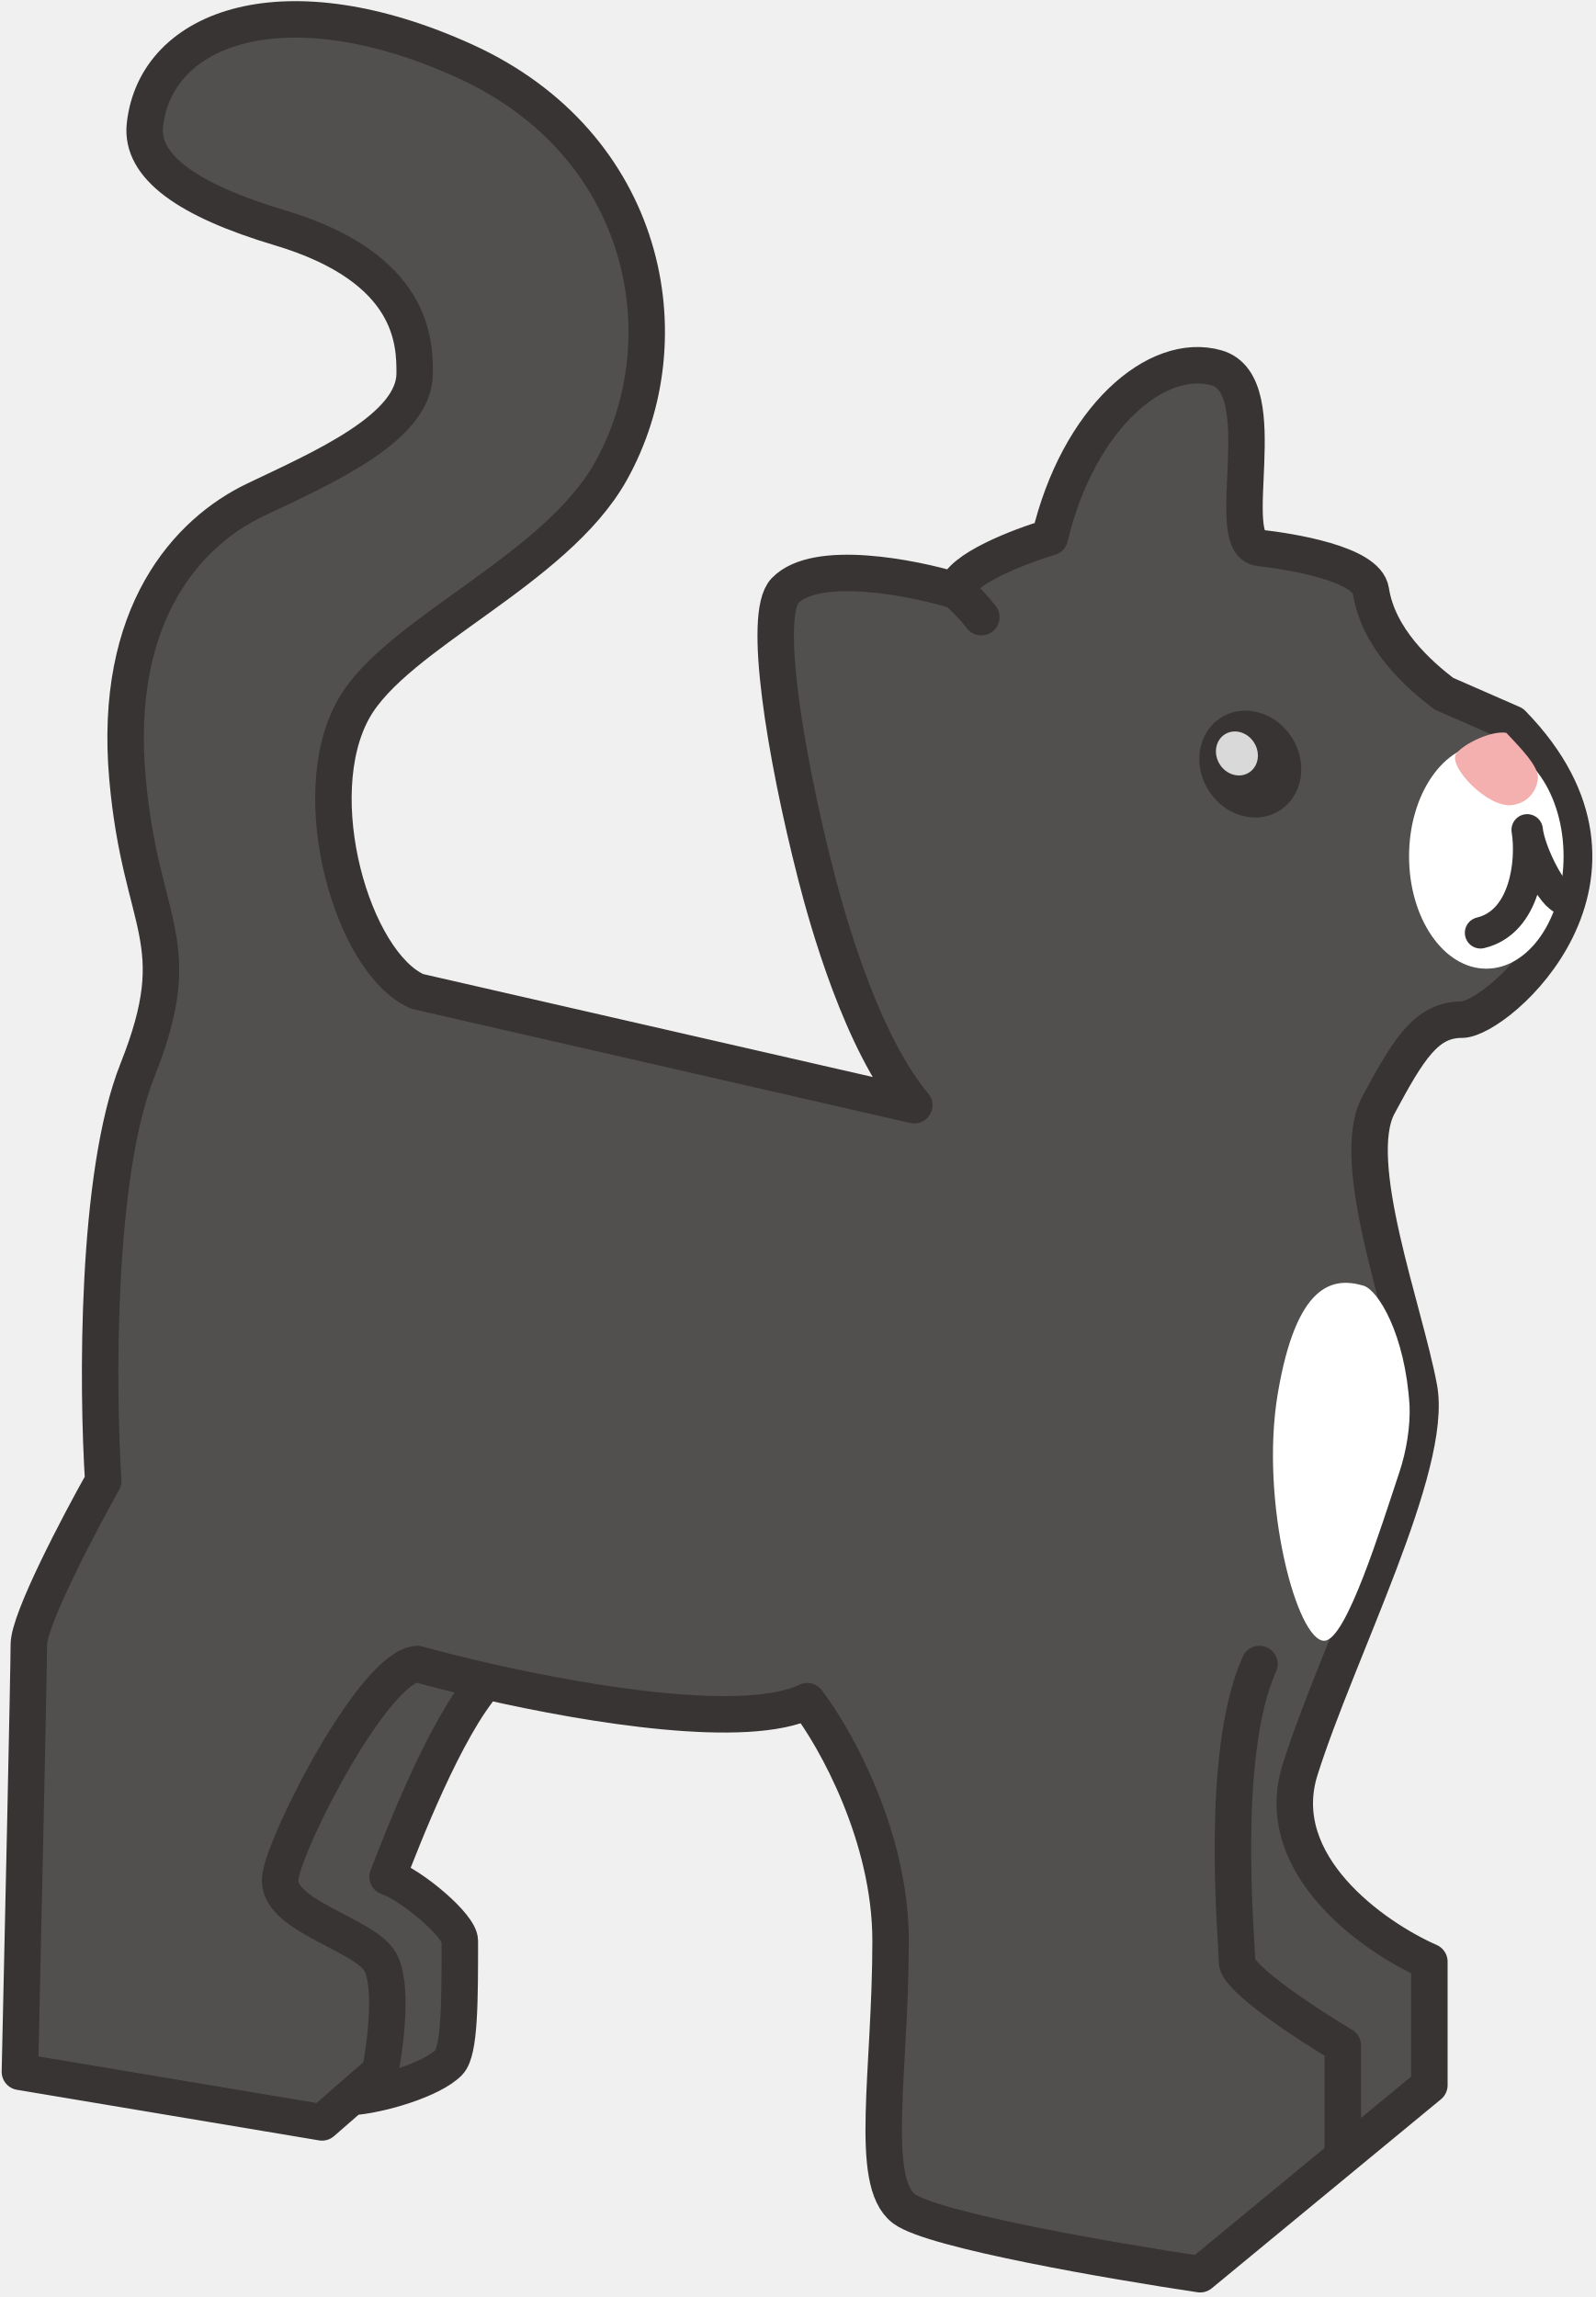
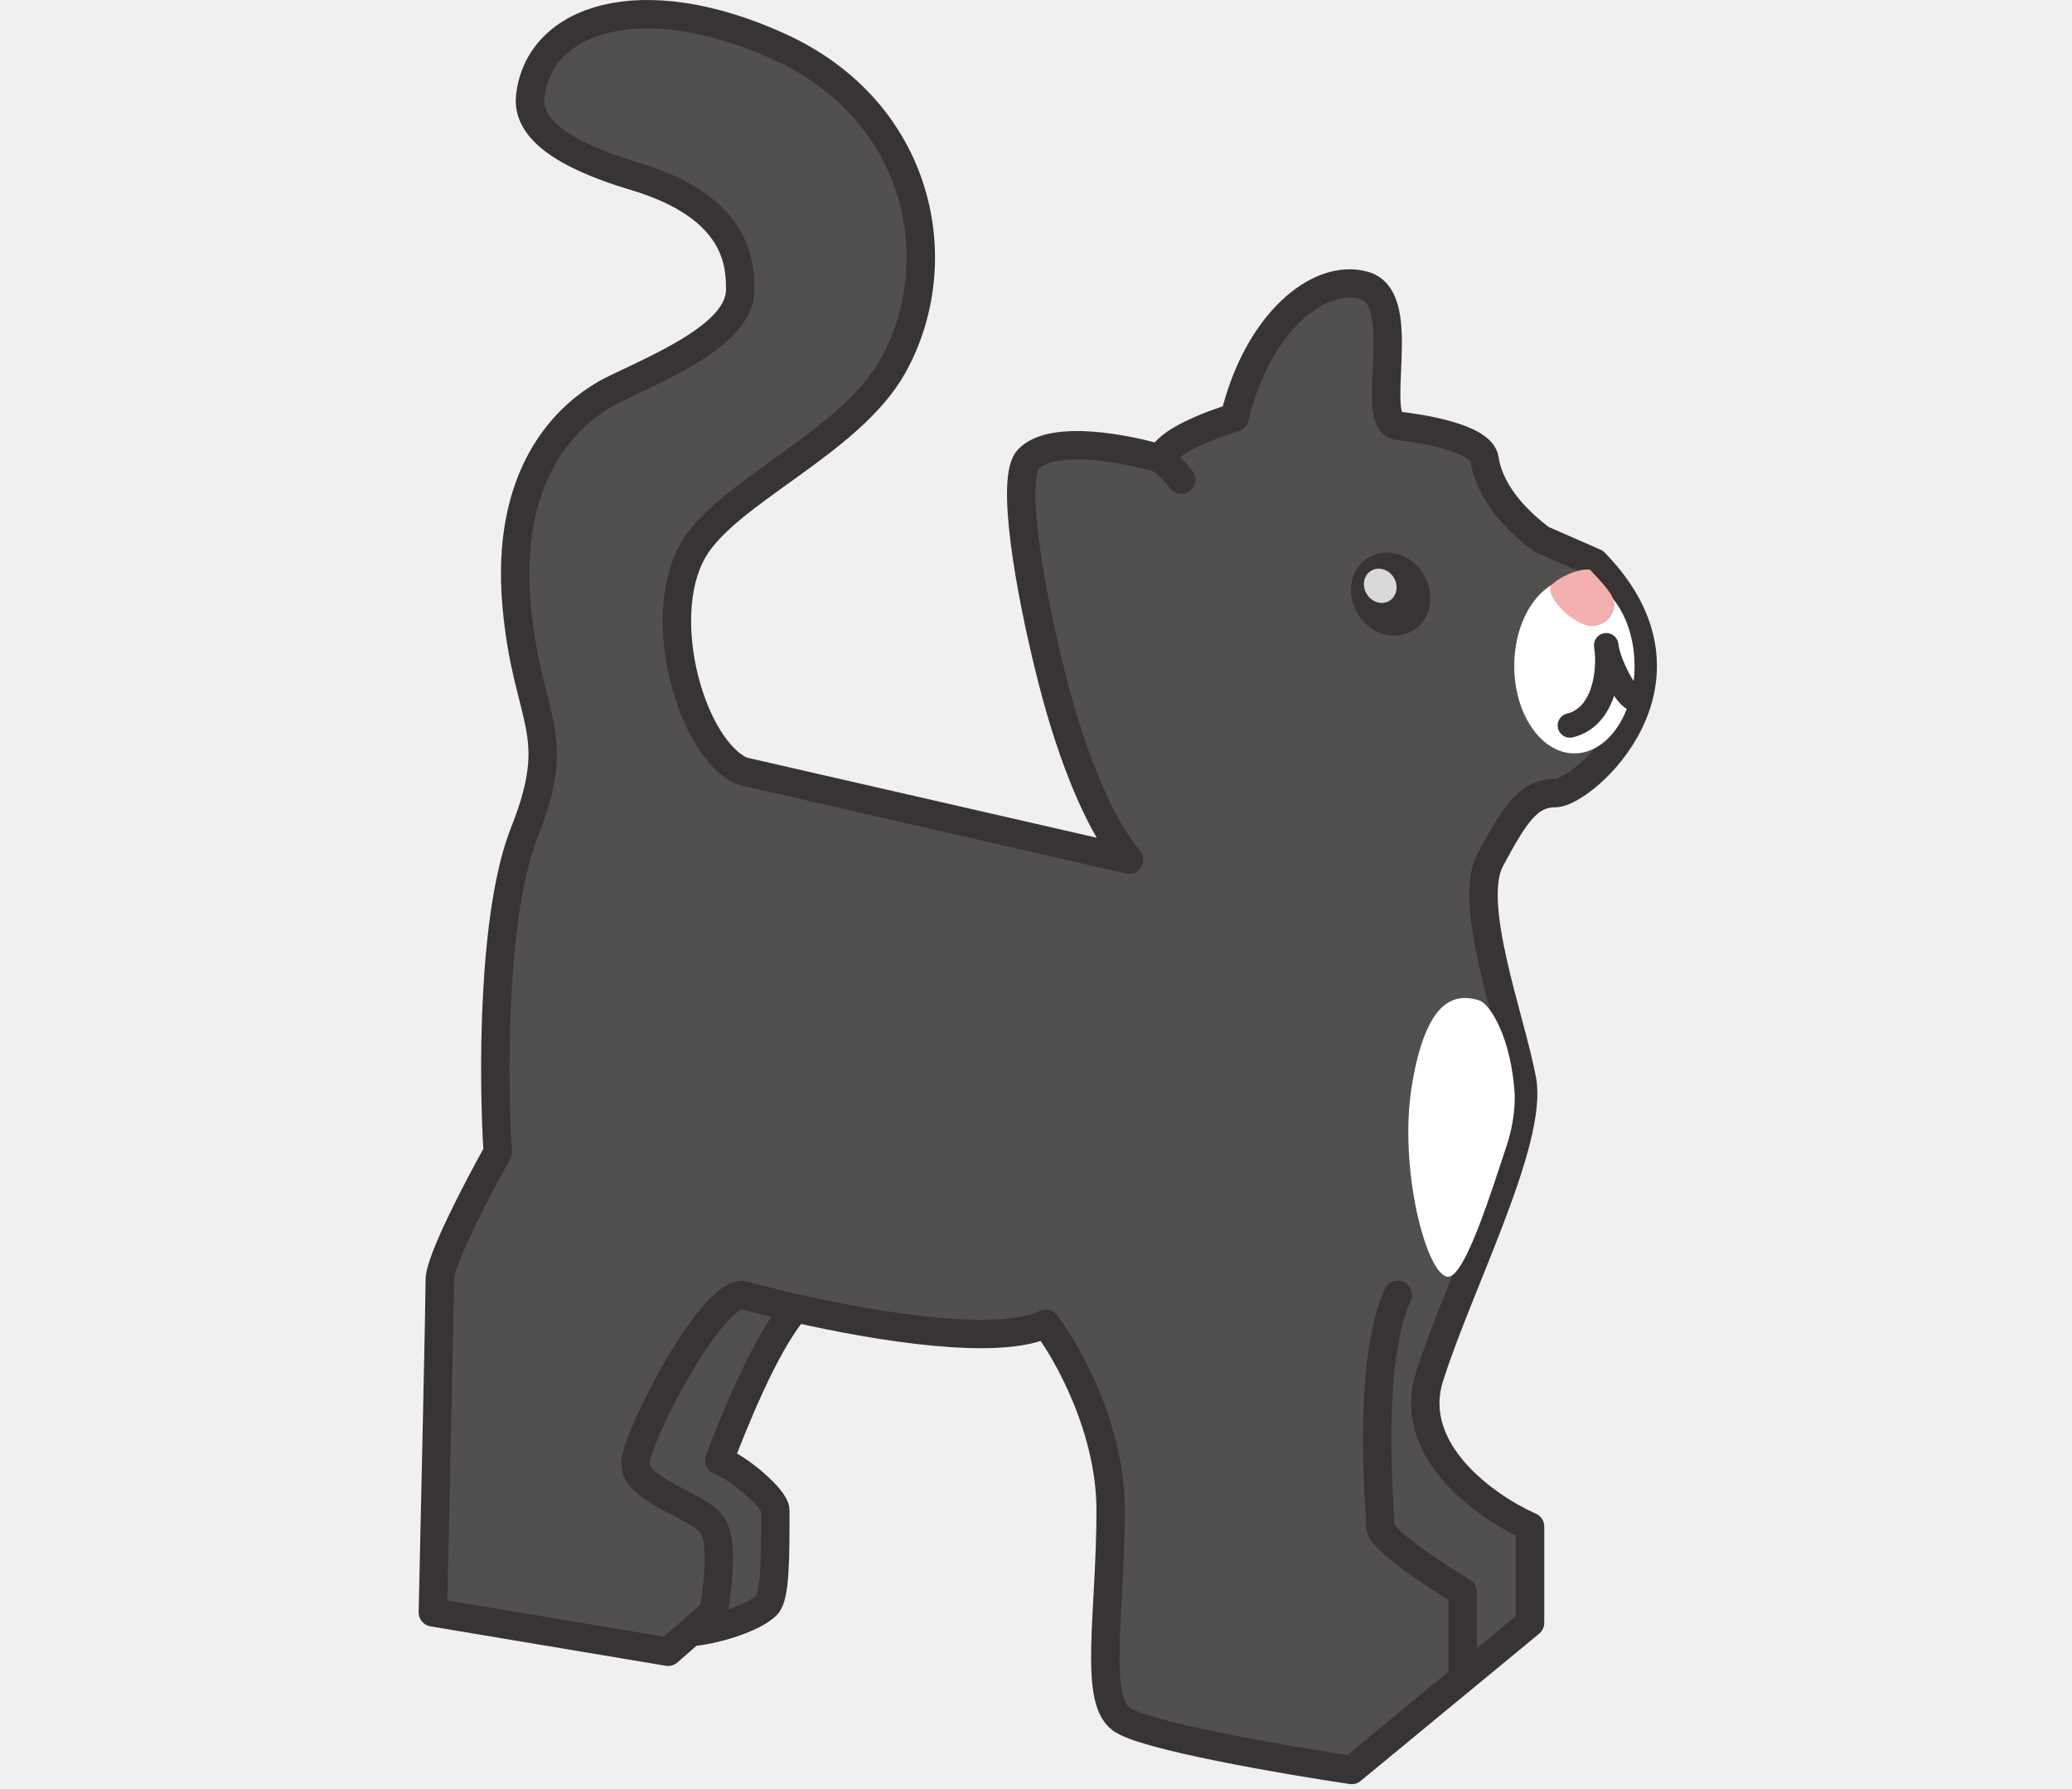
- <svg xmlns="http://www.w3.org/2000/svg" width="175" height="252" viewBox="0 0 175 252" fill="none">
-   <path d="M165.912 79.39L158.388 76.098C155.723 74.06 151.213 70.13 150.394 64.812C149.933 61.822 141.553 60.486 138.168 60.11C133.935 59.64 140.048 42.241 133.465 40.36C126.882 38.479 118.276 45.888 115.174 58.951C111.908 59.919 105.279 62.448 104.887 64.812C100.043 63.337 89.506 61.272 86.109 64.812C83.641 67.385 86.051 82.483 89.493 95.955C90.787 101.022 94.527 114.384 100.3 121.25L45.779 108.768C38.676 105.654 33.397 87.37 38.797 77.769C43.469 69.463 60.88 62.647 67.001 51.726C75.194 37.107 71.007 15.798 50.972 6.696C31.476 -2.161 17.102 2.763 15.898 13.722C15.401 18.253 20.555 21.962 30.694 24.988C45.492 29.404 45.492 37.684 45.492 40.956C45.492 46.973 35.342 51.333 27.996 54.846C20.65 58.359 12.383 67.252 13.98 85.35C15.431 101.798 20.797 103.037 15.082 117.405C10.51 128.9 10.673 152.239 11.326 162.471C8.605 167.315 3.162 177.689 3.162 180.432C3.162 183.175 2.509 212.816 2.183 227.294L35.329 232.845L38.513 230.07C41.697 229.863 47.42 228.145 49.242 226.262C50.446 225.019 50.446 219.503 50.446 212.925C50.446 211.256 45.196 206.847 42.52 205.904C44.121 201.8 48.833 189.485 53.319 184.442C65.219 187.153 81.924 189.796 88.559 186.637C91.607 190.61 97.702 201.43 97.702 212.925C97.702 227.294 95.253 239.377 99.172 242.316C102.307 244.667 122.14 248.085 131.665 249.5L147.312 236.597L156.81 228.763V215.211C150.711 212.532 139.337 204.566 142.632 194.132C146.751 181.089 157.277 160.837 155.675 152.256C154.074 143.675 147.895 127.428 151.213 121.25C154.531 115.071 156.476 111.868 160.366 111.868C164.256 111.868 182.326 96.225 165.912 79.39Z" fill="#524F4F" />
-   <path d="M104.887 64.812C105.279 62.448 111.908 59.919 115.174 58.951C118.276 45.888 126.882 38.479 133.465 40.36C140.048 42.241 133.935 59.64 138.168 60.11C141.553 60.486 149.933 61.822 150.394 64.812C151.213 70.13 155.723 74.06 158.388 76.098L165.912 79.39C182.326 96.225 164.256 111.868 160.366 111.868C156.476 111.868 154.531 115.071 151.213 121.25C147.895 127.428 154.074 143.675 155.675 152.256C157.277 160.837 146.751 181.089 142.632 194.132C139.337 204.566 150.711 212.532 156.81 215.211V228.763L147.312 236.597M104.887 64.812C100.043 63.337 89.506 61.272 86.109 64.812C83.641 67.385 86.051 82.483 89.493 95.955C90.787 101.022 94.527 114.384 100.3 121.25L45.779 108.768C38.676 105.654 33.397 87.37 38.797 77.769C43.469 69.463 60.88 62.647 67.001 51.726C75.194 37.107 71.007 15.798 50.972 6.696C31.476 -2.161 17.102 2.763 15.898 13.722C15.401 18.253 20.555 21.962 30.694 24.988C45.492 29.404 45.492 37.684 45.492 40.956C45.492 46.973 35.342 51.333 27.996 54.846C20.65 58.359 12.383 67.252 13.98 85.35C15.431 101.798 20.797 103.037 15.082 117.405C10.51 128.9 10.673 152.239 11.326 162.471C8.605 167.315 3.162 177.689 3.162 180.432C3.162 183.175 2.509 212.816 2.183 227.294L35.329 232.845L38.513 230.07M104.887 64.812C105.791 65.533 107.005 66.841 107.654 67.706M147.312 236.597L131.665 249.5C122.14 248.085 102.307 244.667 99.172 242.316C95.253 239.377 97.702 227.294 97.702 212.925C97.702 201.43 91.607 190.61 88.559 186.637C81.924 189.796 65.219 187.153 53.319 184.442M147.312 236.597V224.406C143.442 222.103 135.704 217.04 135.704 215.211C135.704 212.925 133.703 192.484 138.168 182.555M53.319 184.442C50.459 183.79 47.877 183.135 45.779 182.555C41.044 182.881 31.41 201.659 30.757 205.904C30.104 210.149 39.901 212.109 41.697 215.211C43.134 217.693 42.295 224.3 41.697 227.294L38.513 230.07M53.319 184.442C48.833 189.485 44.121 201.8 42.52 205.904C45.196 206.847 50.446 211.256 50.446 212.925C50.446 219.503 50.446 225.019 49.242 226.262C47.42 228.145 41.697 229.863 38.513 230.07" stroke="#383434" stroke-width="4" stroke-linecap="round" stroke-linejoin="round" />
-   <path d="M145.32 180.003C147.725 179.847 151.497 167.558 153.498 161.581C154.329 159.097 154.708 156.488 154.641 154.283C154.157 146.281 151.145 141.51 149.585 141.05C146.156 140.038 142.228 140.883 140.191 152.814C138.154 164.744 142.314 180.197 145.32 180.003Z" fill="white" />
-   <ellipse cx="8.476" cy="12.321" rx="8.476" ry="12.321" transform="matrix(-1 0 0 1 171.533 81.6299)" fill="white" />
-   <path d="M159.802 82.61C160.76 81.487 163.695 80.133 165.255 80.397C166.94 82.207 168.654 83.921 168.726 85.273C168.707 86.138 168.128 87.956 165.963 88.317C163.258 88.768 158.666 83.942 159.802 82.61Z" fill="#F4AFAF" />
-   <path d="M162.424 102.339C167.363 101.163 168.104 94.471 167.54 91.041C167.785 93.442 170.327 98.546 171.68 98.663" stroke="#383434" stroke-width="3.446" stroke-linecap="round" stroke-linejoin="round" />
-   <ellipse cx="5.414" cy="6.027" rx="5.414" ry="6.027" transform="matrix(-0.8484 0.529356 0.529356 0.8484 138.567 75.8477)" fill="#383434" />
-   <ellipse cx="2.228" cy="2.481" rx="2.228" ry="2.481" transform="matrix(-0.8484 0.529356 0.529356 0.8484 136.273 79.376)" fill="#D9D9D9" />
+ <svg xmlns="http://www.w3.org/2000/svg" width="292" height="252" viewBox="0 0 292 252" fill="none">
+   <path d="M224.729 79.263L217.205 75.971C214.54 73.933 210.03 70.003 209.211 64.686C208.75 61.695 200.371 60.359 196.985 59.983C192.753 59.513 198.866 42.114 192.283 40.233C185.699 38.352 177.093 45.761 173.991 58.824C170.725 59.793 164.096 62.321 163.704 64.686C158.86 63.21 148.323 61.145 144.927 64.686C142.459 67.258 144.869 82.356 148.31 95.828C149.604 100.895 153.345 114.257 159.117 121.123L104.596 108.641C97.494 105.527 92.214 87.243 97.615 77.642C102.287 69.336 119.697 62.52 125.818 51.599C134.011 36.98 129.824 15.671 109.79 6.569C90.294 -2.288 75.919 2.636 74.716 13.595C74.218 18.126 79.372 21.835 89.511 24.861C104.309 29.277 104.309 37.557 104.309 40.83C104.309 46.846 94.159 51.206 86.813 54.719C79.468 58.232 71.2 67.125 72.797 85.223C74.248 101.671 79.614 102.91 73.899 117.278C69.327 128.773 69.491 152.112 70.144 162.344C67.422 167.188 61.98 177.562 61.98 180.305C61.98 183.048 61.327 212.689 61 227.167L94.146 232.719L97.33 229.943C100.514 229.736 106.237 228.018 108.06 226.135C109.264 224.892 109.264 219.376 109.264 212.798C109.264 211.129 104.013 206.72 101.337 205.777C102.939 201.673 107.651 189.358 112.137 184.315C124.037 187.027 140.741 189.669 147.376 186.51C150.424 190.483 156.52 201.303 156.52 212.798C156.52 227.167 154.071 239.25 157.989 242.189C161.124 244.54 180.958 247.958 190.482 249.373L206.129 236.47L215.628 228.637V215.084C209.529 212.405 198.154 204.439 201.45 194.005C205.568 180.962 216.095 160.71 214.493 152.129C212.891 143.548 206.713 127.301 210.031 121.123C213.349 114.945 215.294 111.741 219.184 111.741C223.074 111.741 241.144 96.098 224.729 79.263Z" fill="#524F4F" />
+   <path d="M163.704 64.686C164.096 62.321 170.725 59.793 173.991 58.824C177.093 45.761 185.699 38.352 192.283 40.233C198.866 42.114 192.753 59.513 196.985 59.983C200.371 60.359 208.75 61.695 209.211 64.686C210.03 70.003 214.54 73.933 217.205 75.971L224.729 79.263C241.144 96.098 223.074 111.741 219.184 111.741C215.294 111.741 213.349 114.945 210.031 121.123C206.713 127.301 212.891 143.548 214.493 152.129C216.095 160.71 205.568 180.962 201.45 194.005C198.154 204.439 209.529 212.405 215.628 215.084V228.637L206.129 236.47M163.704 64.686C158.86 63.21 148.323 61.145 144.927 64.686C142.459 67.258 144.869 82.356 148.31 95.828C149.604 100.895 153.345 114.257 159.117 121.123L104.596 108.641C97.494 105.527 92.214 87.243 97.615 77.642C102.287 69.336 119.697 62.52 125.818 51.599C134.011 36.98 129.824 15.671 109.79 6.569C90.294 -2.288 75.919 2.636 74.716 13.595C74.218 18.126 79.372 21.835 89.511 24.861C104.309 29.277 104.309 37.557 104.309 40.83C104.309 46.846 94.159 51.206 86.813 54.719C79.468 58.232 71.2 67.125 72.797 85.223C74.248 101.671 79.614 102.91 73.899 117.278C69.327 128.773 69.491 152.112 70.144 162.344C67.422 167.188 61.98 177.562 61.98 180.305C61.98 183.048 61.327 212.689 61 227.167L94.146 232.719L97.33 229.943M163.704 64.686C164.609 65.406 165.823 66.715 166.471 67.579M206.129 236.47L190.482 249.373C180.958 247.958 161.124 244.54 157.989 242.189C154.071 239.25 156.52 227.167 156.52 212.798C156.52 201.303 150.424 190.483 147.376 186.51C140.741 189.669 124.037 187.027 112.137 184.315M206.129 236.47V224.279C202.26 221.976 194.521 216.913 194.521 215.084C194.521 212.798 192.52 192.357 196.985 182.428M112.137 184.315C109.277 183.663 106.695 183.008 104.596 182.428C99.861 182.754 90.228 201.532 89.574 205.777C88.921 210.022 98.718 211.982 100.514 215.084C101.951 217.566 101.113 224.173 100.514 227.167L97.33 229.943M112.137 184.315C107.651 189.358 102.939 201.673 101.337 205.777C104.013 206.72 109.264 211.129 109.264 212.798C109.264 219.376 109.264 224.892 108.06 226.135C106.237 228.018 100.514 229.736 97.33 229.943" stroke="#383434" stroke-width="4" stroke-linecap="round" stroke-linejoin="round" />
+   <path d="M204.138 179.876C206.543 179.72 210.315 167.431 212.315 161.454C213.147 158.97 213.526 156.361 213.458 154.156C212.975 146.154 209.963 141.383 208.402 140.923C204.973 139.911 201.046 140.756 199.009 152.687C196.972 164.618 201.131 180.07 204.138 179.876Z" fill="white" />
+   <ellipse cx="8.476" cy="12.321" rx="8.476" ry="12.321" transform="matrix(-1 0 0 1 230.351 81.5029)" fill="white" />
+   <path d="M218.619 82.483C219.578 81.36 222.512 80.007 224.072 80.269C225.757 82.08 227.472 83.794 227.543 85.146C227.524 86.011 226.945 87.829 224.781 88.19C222.076 88.641 217.483 83.815 218.619 82.483Z" fill="#F4AFAF" />
+   <path d="M221.241 102.212C226.181 101.036 226.921 94.344 226.357 90.914C226.602 93.315 229.145 98.419 230.497 98.536" stroke="#383434" stroke-width="3.446" stroke-linecap="round" stroke-linejoin="round" />
+   <ellipse cx="5.414" cy="6.027" rx="5.414" ry="6.027" transform="matrix(-0.8484 0.529356 0.529356 0.8484 197.385 75.7207)" fill="#383434" />
+   <ellipse cx="2.228" cy="2.481" rx="2.228" ry="2.481" transform="matrix(-0.8484 0.529356 0.529356 0.8484 195.091 79.249)" fill="#D9D9D9" />
</svg>
